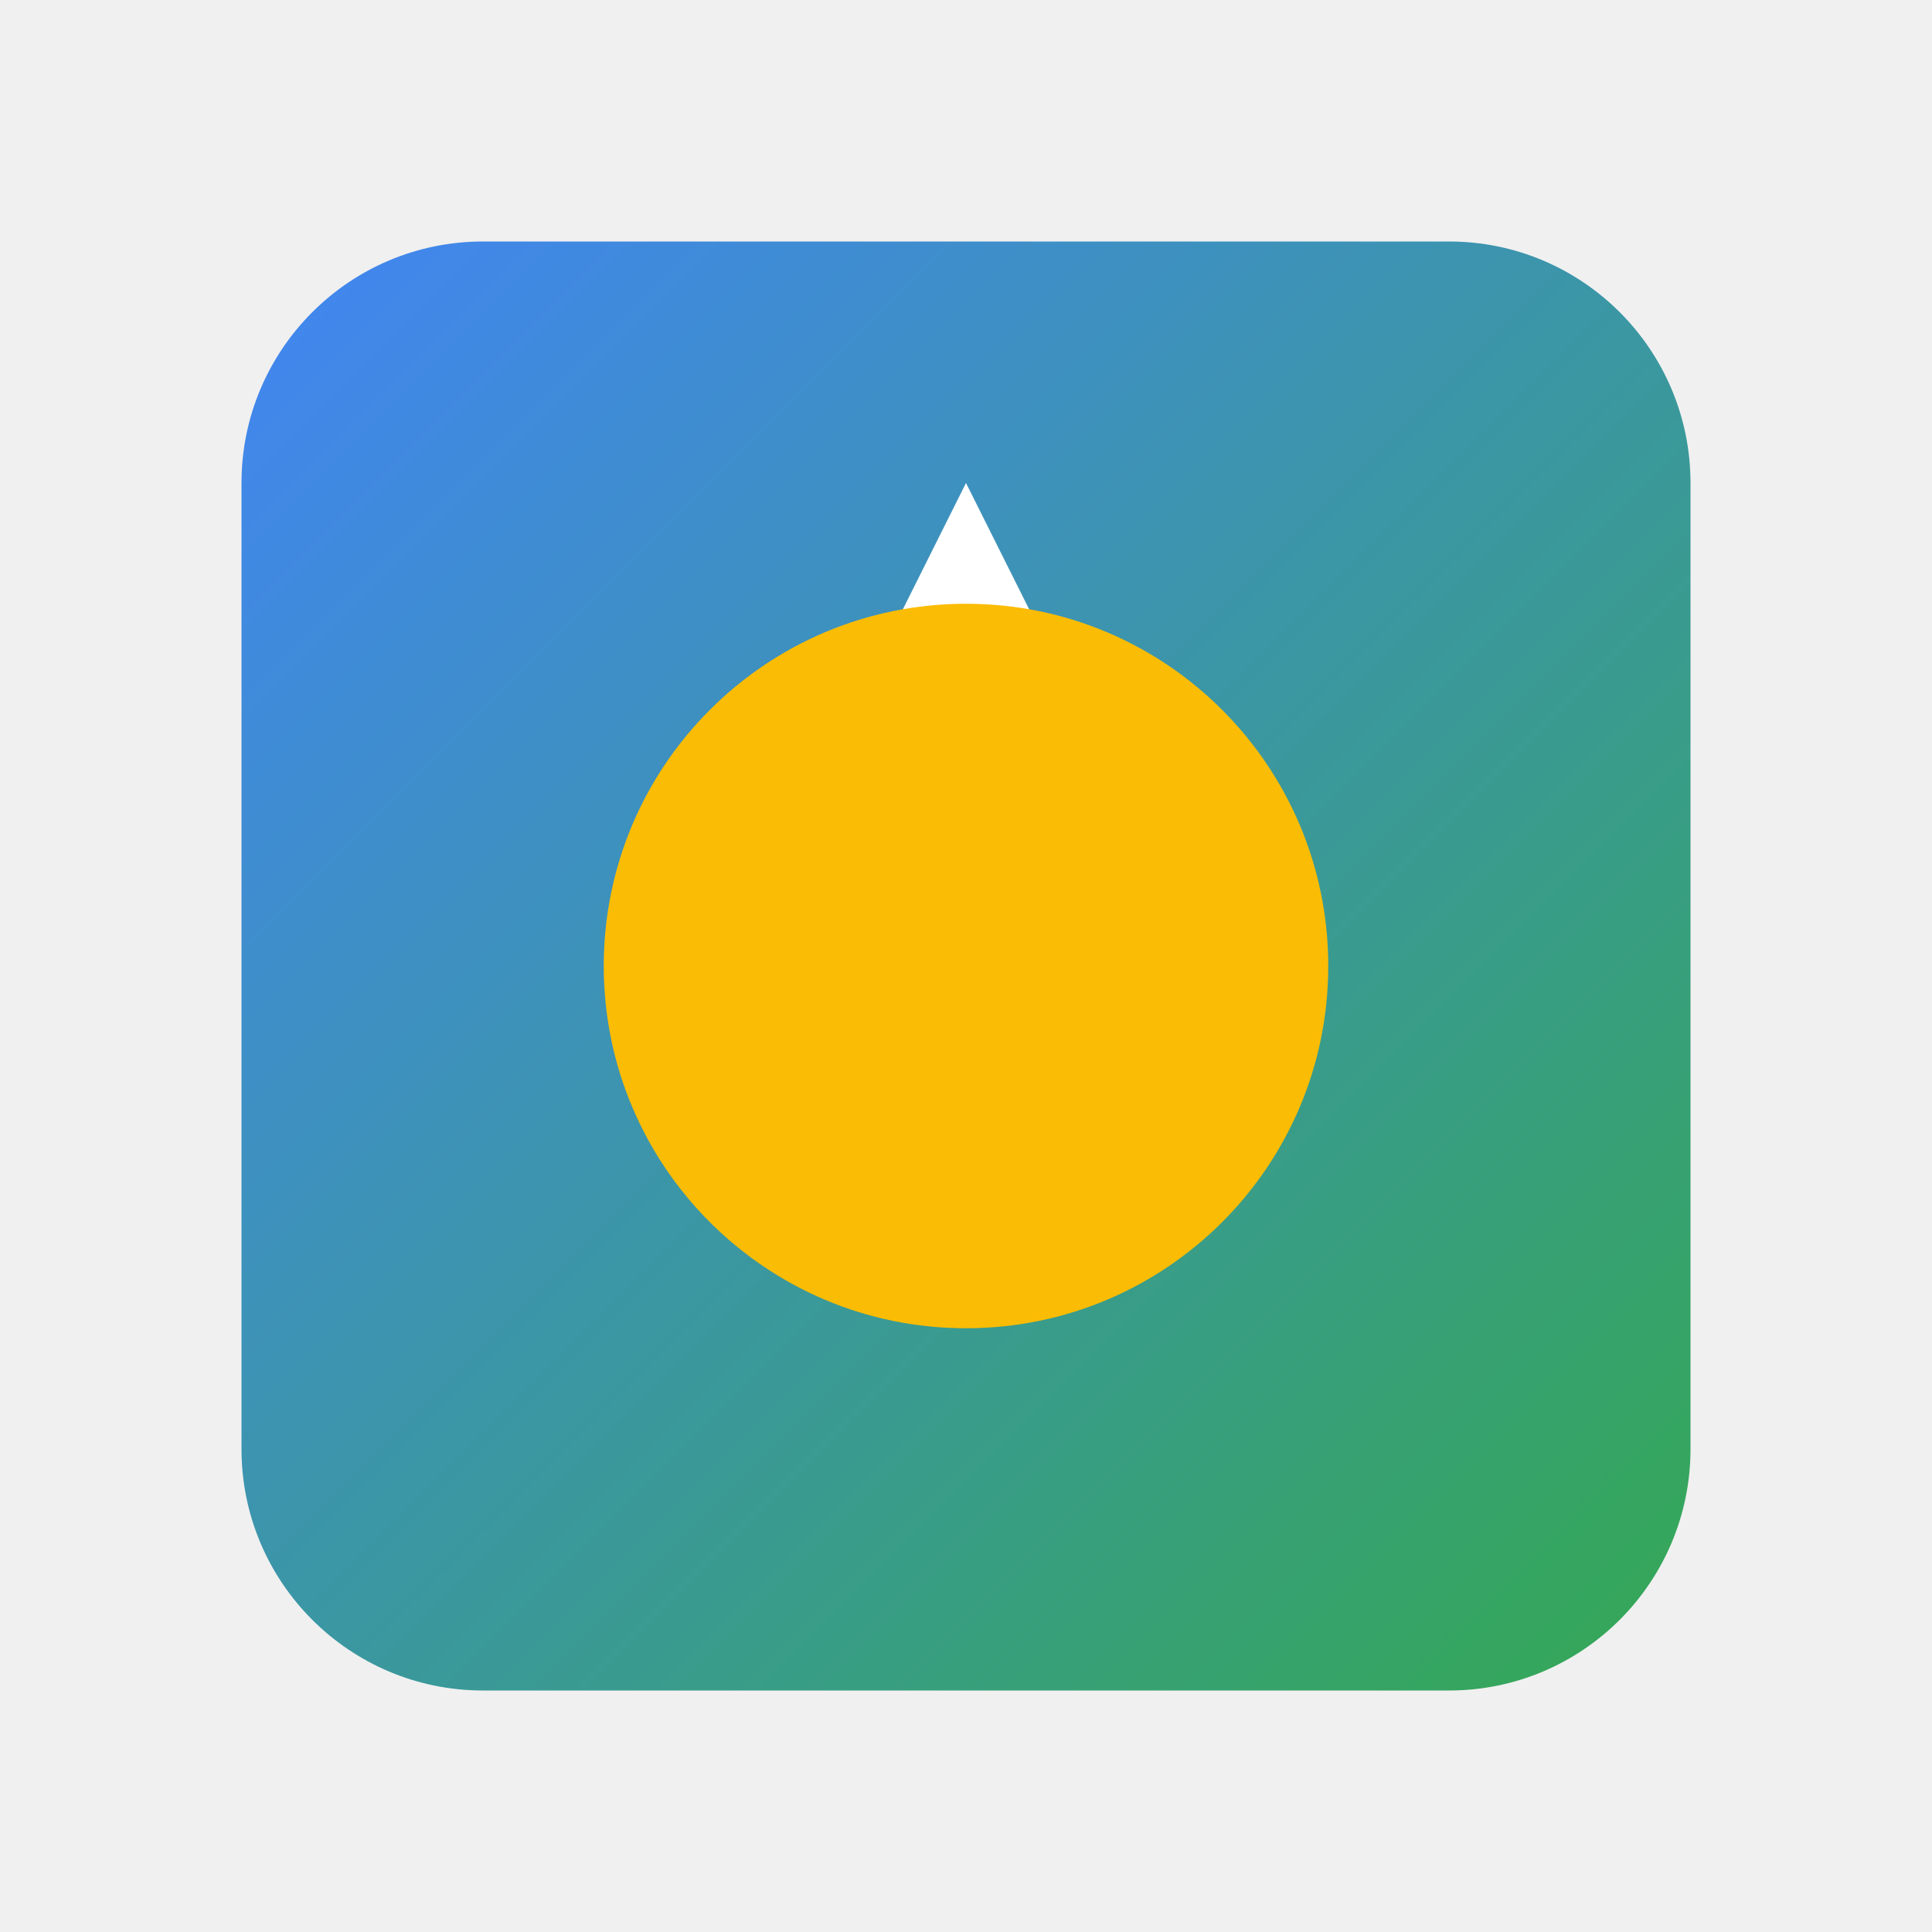
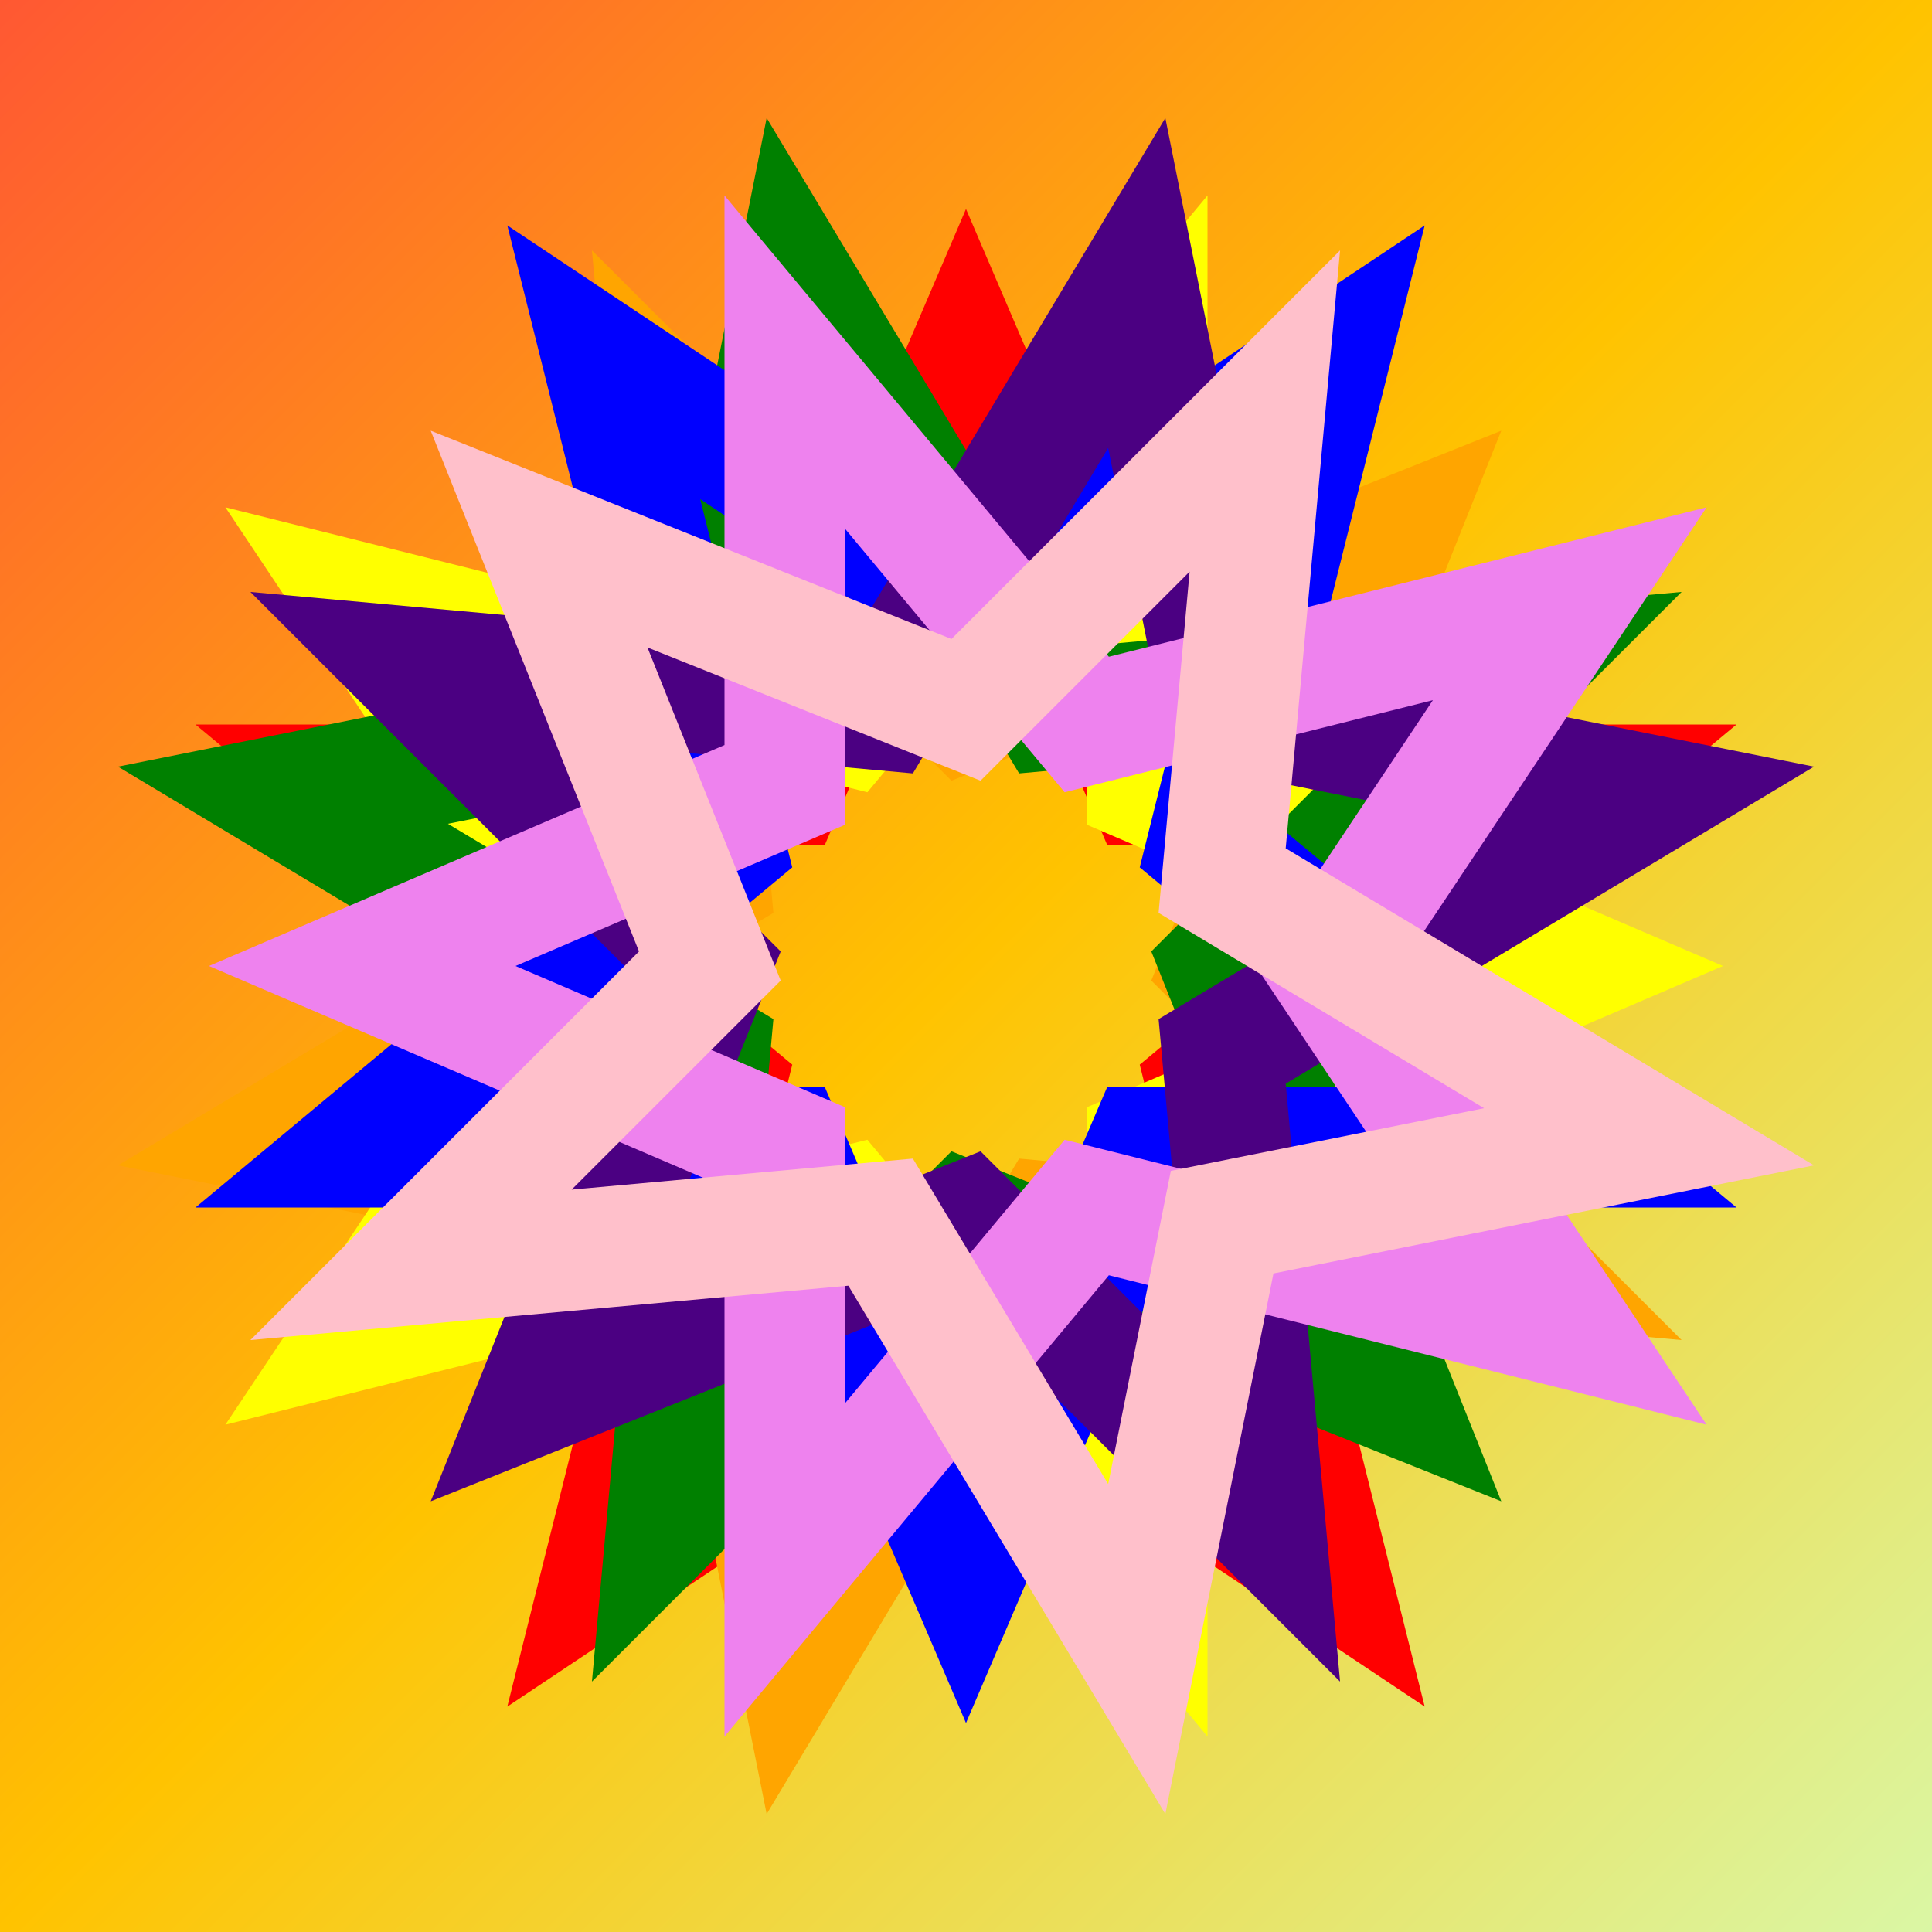
<svg xmlns="http://www.w3.org/2000/svg" width="32" height="32" viewBox="0 0 32 32">
  <defs>
-     <linearGradient id="gradient" x1="0%" y1="0%" x2="100%" y2="100%">
-       <stop offset="0%" style="stop-color:#4285F4" />
-       <stop offset="100%" style="stop-color:#34A853" />
+     <linearGradient id="bgGradient" x1="0%" y1="0%" x2="100%" y2="100%">
+       <stop offset="0%" style="stop-color:#FF5733" />
+       <stop offset="50%" style="stop-color:#FFC300" />
+       <stop offset="100%" style="stop-color:#DAF7A6" />
    </linearGradient>
  </defs>
-   <rect x="4" y="4" width="24" height="24" rx="4" fill="url(#gradient)" />
-   <path d="M16 8l4 8h-8l4-8z" fill="#FFFFFF" />
-   <circle cx="16" cy="16" r="6" fill="#FBBC05" />
+   <rect x="0" y="0" width="32" height="32" fill="url(#bgGradient)" />
+   <g transform="translate(16,16)">
+     <g fill="none" stroke-width="2">
+       <path d="M0,-10 L3,-3 L10,-3 L4,2 L6,10 L0,6 L-6,10 L-4,2 L-10,-3 L-3,-3 Z" stroke="red" />
+       <path d="M0,-10 L3,-3 L10,-3 L4,2 L6,10 L0,6 L-6,10 L-4,2 L-10,-3 L-3,-3 Z" stroke="orange" transform="rotate(45)" />
+       <path d="M0,-10 L3,-3 L10,-3 L4,2 L6,10 L0,6 L-6,10 L-4,2 L-10,-3 L-3,-3 Z" stroke="yellow" transform="rotate(90)" />
+       <path d="M0,-10 L3,-3 L10,-3 L4,2 L6,10 L0,6 L-6,10 L-4,2 L-10,-3 L-3,-3 Z" stroke="green" transform="rotate(135)" />
+       <path d="M0,-10 L3,-3 L10,-3 L4,2 L6,10 L0,6 L-6,10 L-4,2 L-10,-3 L-3,-3 Z" stroke="blue" transform="rotate(180)" />
+       <path d="M0,-10 L3,-3 L10,-3 L4,2 L6,10 L0,6 L-6,10 L-4,2 L-10,-3 L-3,-3 Z" stroke="indigo" transform="rotate(225)" />
+       <path d="M0,-10 L3,-3 L10,-3 L4,2 L6,10 L0,6 L-6,10 L-4,2 L-10,-3 L-3,-3 Z" stroke="violet" transform="rotate(270)" />
+       <path d="M0,-10 L3,-3 L10,-3 L4,2 L6,10 L0,6 L-6,10 L-4,2 L-10,-3 L-3,-3 Z" stroke="pink" transform="rotate(315)" />
+     </g>
+   </g>
</svg>
